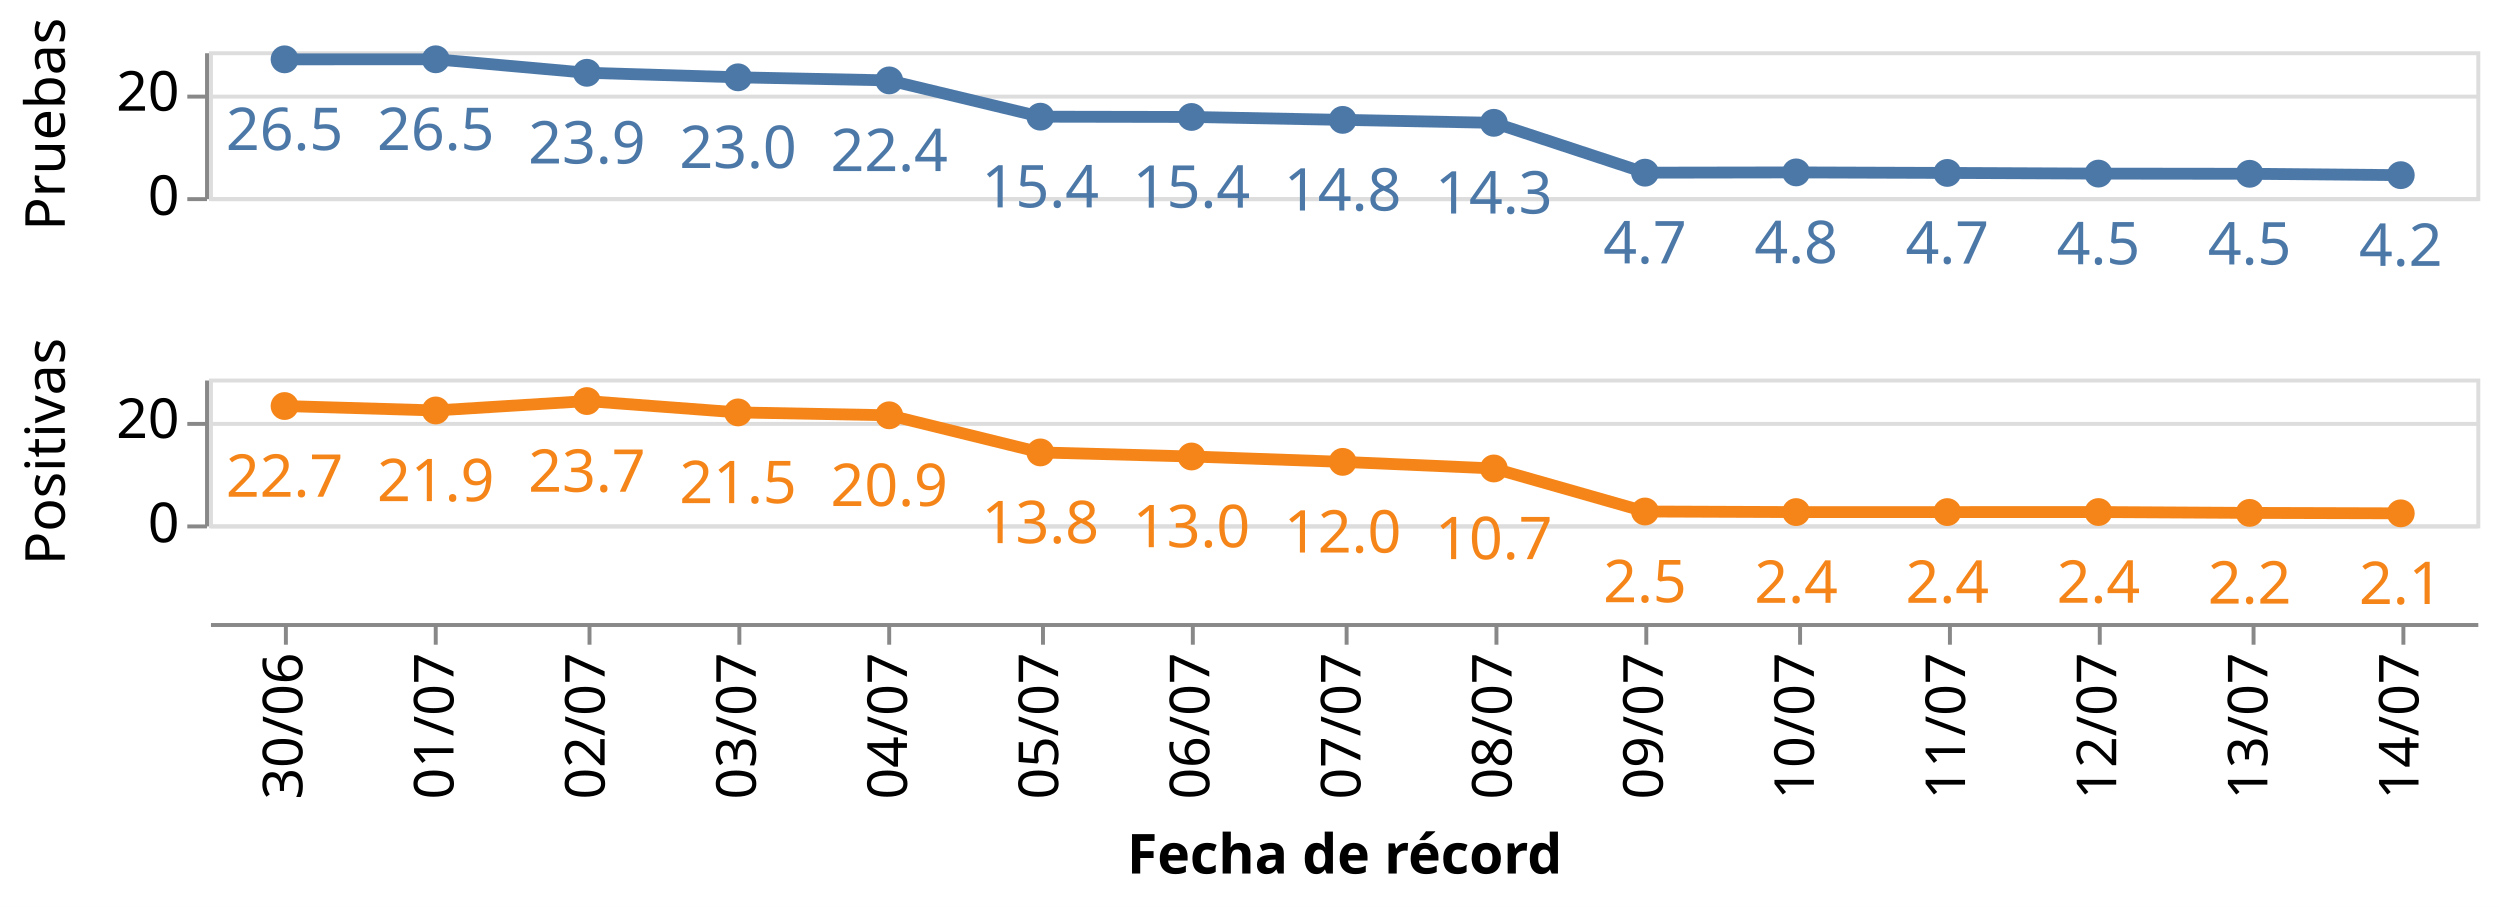
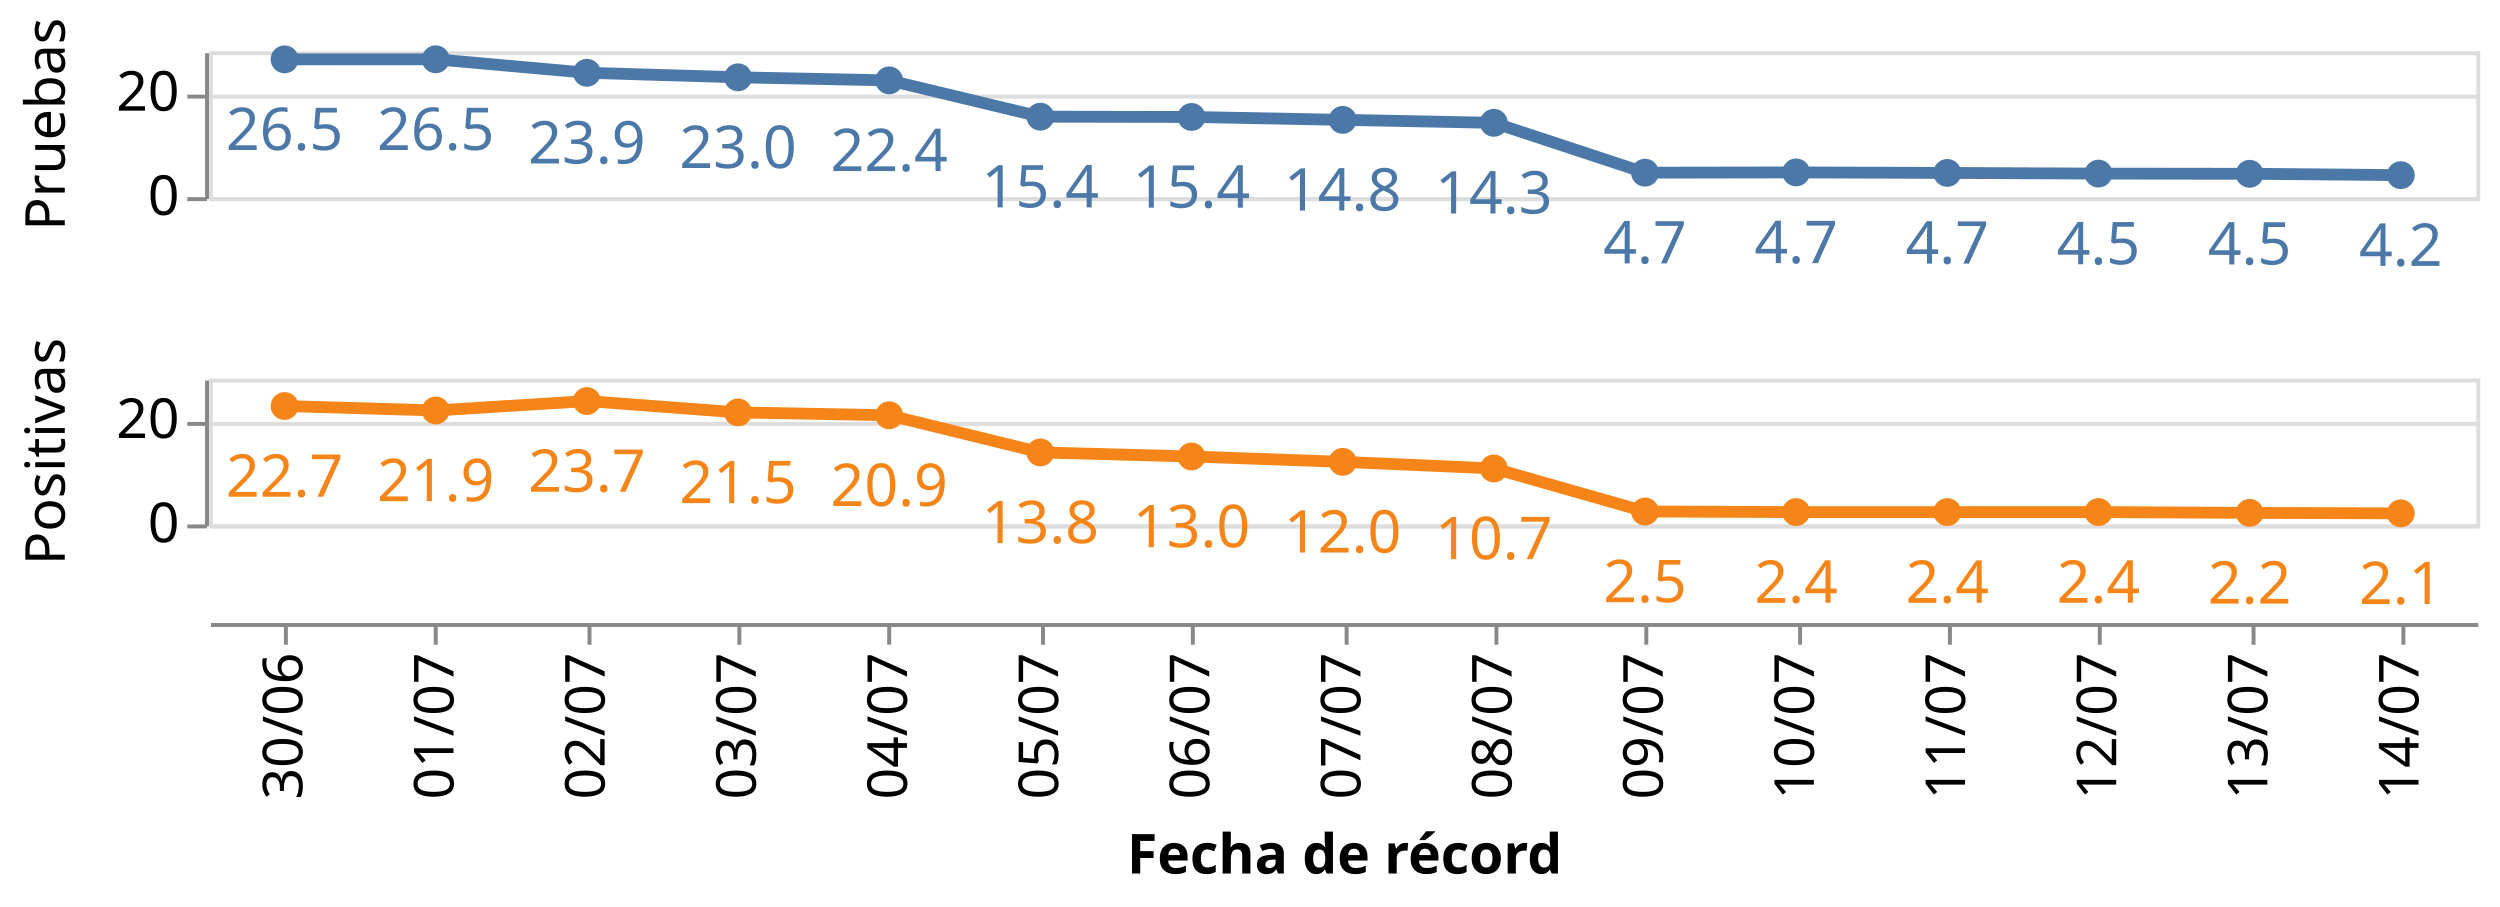
<svg xmlns="http://www.w3.org/2000/svg" class="marks" width="634" height="230" viewBox="0 0 634 230" version="1.1">
  <rect width="634" height="230" style="fill: white;" />
  <g transform="translate(53,13)">
    <g class="mark-group role-frame root">
      <g transform="translate(0,0)">
        <path class="background" d="M0,0h0v0h0Z" style="fill: none;" />
        <g>
          <g class="mark-group role-row-header row_header">
            <g transform="translate(-1,0)">
              <path class="background" d="M0,0h0v37h0Z" style="fill: none;" />
              <g>
                <g class="mark-group role-axis">
                  <g transform="translate(0.5,0.5)">
                    <path class="background" d="M0,0h0v0h0Z" style="pointer-events: none; fill: none;" />
                    <g>
                      <g class="mark-rule role-axis-tick" style="pointer-events: none;">
                        <line transform="translate(0,37)" x2="-5" y2="0" style="fill: none; stroke: #888; stroke-width: 1; opacity: 1;" />
                        <line transform="translate(0,11)" x2="-5" y2="0" style="fill: none; stroke: #888; stroke-width: 1; opacity: 1;" />
                      </g>
                      <g class="mark-text role-axis-label" style="pointer-events: none;">
                        <text text-anchor="end" transform="translate(-7,41)" style="font-family: sans-serif; font-size: 14px; fill: #000; opacity: 1;">0</text>
                        <text text-anchor="end" transform="translate(-7,14.57143)" style="font-family: sans-serif; font-size: 14px; fill: #000; opacity: 1;">20</text>
                      </g>
                      <g class="mark-rule role-axis-domain" style="pointer-events: none;">
                        <line transform="translate(0,37)" x2="0" y2="-37" style="fill: none; stroke: #888; stroke-width: 1; opacity: 1;" />
                      </g>
                    </g>
                    <path class="foreground" d="" style="pointer-events: none; display: none; fill: none;" />
                  </g>
                </g>
                <g class="mark-group role-title">
                  <g transform="translate(-46.57227,18.5)">
                    <path class="background" d="M0,0h0v0h0Z" style="pointer-events: none; fill: none;" />
                    <g>
                      <g class="mark-text role-title-text" style="pointer-events: none;">
                        <text text-anchor="middle" transform="translate(0,0) rotate(-90) translate(0,11)" style="font-family: sans-serif; font-size: 14px; fill: #000; opacity: 1;">Pruebas</text>
                      </g>
                    </g>
                    <path class="foreground" d="" style="pointer-events: none; display: none; fill: none;" />
                  </g>
                </g>
              </g>
              <path class="foreground" d="" style="display: none; fill: none;" />
            </g>
            <g transform="translate(-1,83)">
              <path class="background" d="M0,0h0v37h0Z" style="fill: none;" />
              <g>
                <g class="mark-group role-axis">
                  <g transform="translate(0.5,0.5)">
                    <path class="background" d="M0,0h0v0h0Z" style="pointer-events: none; fill: none;" />
                    <g>
                      <g class="mark-rule role-axis-tick" style="pointer-events: none;">
                        <line transform="translate(0,37)" x2="-5" y2="0" style="fill: none; stroke: #888; stroke-width: 1; opacity: 1;" />
                        <line transform="translate(0,11)" x2="-5" y2="0" style="fill: none; stroke: #888; stroke-width: 1; opacity: 1;" />
                      </g>
                      <g class="mark-text role-axis-label" style="pointer-events: none;">
                        <text text-anchor="end" transform="translate(-7,41)" style="font-family: sans-serif; font-size: 14px; fill: #000; opacity: 1;">0</text>
                        <text text-anchor="end" transform="translate(-7,14.57143)" style="font-family: sans-serif; font-size: 14px; fill: #000; opacity: 1;">20</text>
                      </g>
                      <g class="mark-rule role-axis-domain" style="pointer-events: none;">
                        <line transform="translate(0,37)" x2="0" y2="-37" style="fill: none; stroke: #888; stroke-width: 1; opacity: 1;" />
                      </g>
                    </g>
                    <path class="foreground" d="" style="pointer-events: none; display: none; fill: none;" />
                  </g>
                </g>
                <g class="mark-group role-title">
                  <g transform="translate(-46.57227,18.5)">
                    <path class="background" d="M0,0h0v0h0Z" style="pointer-events: none; fill: none;" />
                    <g>
                      <g class="mark-text role-title-text" style="pointer-events: none;">
                        <text text-anchor="middle" transform="translate(0,0) rotate(-90) translate(0,11)" style="font-family: sans-serif; font-size: 14px; fill: #000; opacity: 1;">Positivas</text>
                      </g>
                    </g>
                    <path class="foreground" d="" style="pointer-events: none; display: none; fill: none;" />
                  </g>
                </g>
              </g>
              <path class="foreground" d="" style="display: none; fill: none;" />
            </g>
          </g>
          <g class="mark-group role-column-footer column_footer">
            <g transform="translate(0,145)">
              <path class="background" d="M0,0h575v0h-575Z" style="fill: none;" />
              <g>
                <g class="mark-group role-axis">
                  <g transform="translate(0.5,0.5)">
                    <path class="background" d="M0,0h0v0h0Z" style="pointer-events: none; fill: none;" />
                    <g>
                      <g class="mark-rule role-axis-tick" style="pointer-events: none;">
                        <line transform="translate(19,0)" x2="0" y2="5" style="fill: none; stroke: #888; stroke-width: 1; opacity: 1;" />
                        <line transform="translate(57,0)" x2="0" y2="5" style="fill: none; stroke: #888; stroke-width: 1; opacity: 1;" />
                        <line transform="translate(96,0)" x2="0" y2="5" style="fill: none; stroke: #888; stroke-width: 1; opacity: 1;" />
                        <line transform="translate(134,0)" x2="0" y2="5" style="fill: none; stroke: #888; stroke-width: 1; opacity: 1;" />
                        <line transform="translate(172,0)" x2="0" y2="5" style="fill: none; stroke: #888; stroke-width: 1; opacity: 1;" />
                        <line transform="translate(211,0)" x2="0" y2="5" style="fill: none; stroke: #888; stroke-width: 1; opacity: 1;" />
                        <line transform="translate(249,0)" x2="0" y2="5" style="fill: none; stroke: #888; stroke-width: 1; opacity: 1;" />
                        <line transform="translate(288,0)" x2="0" y2="5" style="fill: none; stroke: #888; stroke-width: 1; opacity: 1;" />
                        <line transform="translate(326,0)" x2="0" y2="5" style="fill: none; stroke: #888; stroke-width: 1; opacity: 1;" />
                        <line transform="translate(364,0)" x2="0" y2="5" style="fill: none; stroke: #888; stroke-width: 1; opacity: 1;" />
                        <line transform="translate(403,0)" x2="0" y2="5" style="fill: none; stroke: #888; stroke-width: 1; opacity: 1;" />
                        <line transform="translate(441,0)" x2="0" y2="5" style="fill: none; stroke: #888; stroke-width: 1; opacity: 1;" />
                        <line transform="translate(479,0)" x2="0" y2="5" style="fill: none; stroke: #888; stroke-width: 1; opacity: 1;" />
                        <line transform="translate(518,0)" x2="0" y2="5" style="fill: none; stroke: #888; stroke-width: 1; opacity: 1;" />
                        <line transform="translate(556,0)" x2="0" y2="5" style="fill: none; stroke: #888; stroke-width: 1; opacity: 1;" />
                      </g>
                      <g class="mark-text role-axis-label" style="pointer-events: none;">
                        <text text-anchor="end" transform="translate(19.16667,7) rotate(270) translate(0,4)" style="font-family: sans-serif; font-size: 14px; fill: #000; opacity: 1;">30/06</text>
                        <text text-anchor="end" transform="translate(57.5,7) rotate(270) translate(0,4)" style="font-family: sans-serif; font-size: 14px; fill: #000; opacity: 1;">01/07</text>
                        <text text-anchor="end" transform="translate(95.83333,7) rotate(270) translate(0,4)" style="font-family: sans-serif; font-size: 14px; fill: #000; opacity: 1;">02/07</text>
                        <text text-anchor="end" transform="translate(134.1667,7) rotate(270) translate(0,4)" style="font-family: sans-serif; font-size: 14px; fill: #000; opacity: 1;">03/07</text>
                        <text text-anchor="end" transform="translate(172.5,7) rotate(270) translate(0,4)" style="font-family: sans-serif; font-size: 14px; fill: #000; opacity: 1;">04/07</text>
                        <text text-anchor="end" transform="translate(210.8333,7) rotate(270) translate(0,4)" style="font-family: sans-serif; font-size: 14px; fill: #000; opacity: 1;">05/07</text>
                        <text text-anchor="end" transform="translate(249.1667,7) rotate(270) translate(0,4)" style="font-family: sans-serif; font-size: 14px; fill: #000; opacity: 1;">06/07</text>
                        <text text-anchor="end" transform="translate(287.5,7) rotate(270) translate(0,4)" style="font-family: sans-serif; font-size: 14px; fill: #000; opacity: 1;">07/07</text>
                        <text text-anchor="end" transform="translate(325.8333,7) rotate(270) translate(0,4)" style="font-family: sans-serif; font-size: 14px; fill: #000; opacity: 1;">08/07</text>
                        <text text-anchor="end" transform="translate(364.1667,7) rotate(270) translate(0,4)" style="font-family: sans-serif; font-size: 14px; fill: #000; opacity: 1;">09/07</text>
                        <text text-anchor="end" transform="translate(402.5,7) rotate(270) translate(0,4)" style="font-family: sans-serif; font-size: 14px; fill: #000; opacity: 1;">10/07</text>
                        <text text-anchor="end" transform="translate(440.8333,7) rotate(270) translate(0,4)" style="font-family: sans-serif; font-size: 14px; fill: #000; opacity: 1;">11/07</text>
                        <text text-anchor="end" transform="translate(479.1667,7) rotate(270) translate(0,4)" style="font-family: sans-serif; font-size: 14px; fill: #000; opacity: 1;">12/07</text>
                        <text text-anchor="end" transform="translate(517.5,7) rotate(270) translate(0,4)" style="font-family: sans-serif; font-size: 14px; fill: #000; opacity: 1;">13/07</text>
                        <text text-anchor="end" transform="translate(555.8333,7) rotate(270) translate(0,4)" style="font-family: sans-serif; font-size: 14px; fill: #000; opacity: 1;">14/07</text>
                      </g>
                      <g class="mark-rule role-axis-domain" style="pointer-events: none;">
                        <line transform="translate(0,0)" x2="575" y2="0" style="fill: none; stroke: #888; stroke-width: 1; opacity: 1;" />
                      </g>
                      <g class="mark-text role-axis-title" style="pointer-events: none;">
                        <text text-anchor="middle" transform="translate(287.5,63.03418)" style="font-family: sans-serif; font-size: 14px; font-weight: bold; fill: #000; opacity: 1;">Fecha de récord</text>
                      </g>
                    </g>
                    <path class="foreground" d="" style="pointer-events: none; display: none; fill: none;" />
                  </g>
                </g>
              </g>
              <path class="foreground" d="" style="display: none; fill: none;" />
            </g>
          </g>
          <g class="mark-group role-scope cell">
            <g transform="translate(0,0)">
              <path class="background" d="M0.5,0.5h575v37h-575Z" style="fill: none; stroke: #ddd;" />
              <g>
                <g class="mark-group role-axis">
                  <g transform="translate(0.5,0.5)">
                    <path class="background" d="M0,0h0v0h0Z" style="pointer-events: none; fill: none;" />
                    <g>
                      <g class="mark-rule role-axis-grid" style="pointer-events: none;">
                        <line transform="translate(0,37)" x2="575" y2="0" style="fill: none; stroke: #ddd; stroke-width: 1; opacity: 1;" />
                        <line transform="translate(0,11)" x2="575" y2="0" style="fill: none; stroke: #ddd; stroke-width: 1; opacity: 1;" />
                      </g>
                    </g>
                    <path class="foreground" d="" style="pointer-events: none; display: none; fill: none;" />
                  </g>
                </g>
                <g class="mark-group role-scope child_layer_0_layer_0_pathgroup">
                  <g transform="translate(0,0)">
                    <path class="background" d="M0,0h575v37h-575Z" style="fill: none;" />
                    <g>
                      <g class="mark-line role-mark child_layer_0_layer_0_marks">
-                         <path d="M19.167,2.048L57.5,2.035L95.833,5.46L134.167,6.607L172.5,7.39L210.833,16.591L249.167,16.661L287.5,17.399L325.833,18.148L364.167,30.79L402.5,30.723L440.833,30.854L479.167,31.024L517.5,31.074L555.833,31.422" style="fill: none; stroke: #4c78a8; stroke-width: 3;" />
+                         <path d="M19.167,2.048L57.5,2.035L95.833,5.46L134.167,6.607L172.5,7.39L210.833,16.591L249.167,16.661L287.5,17.399L325.833,18.148L364.167,30.791L402.5,30.723L440.833,30.854L479.167,31.024L517.5,31.075L555.833,31.422" style="fill: none; stroke: #4c78a8; stroke-width: 3;" />
                      </g>
                    </g>
                    <path class="foreground" d="" style="display: none; fill: none;" />
                  </g>
                </g>
                <g class="mark-symbol role-mark child_layer_0_layer_1_marks">
                  <path transform="translate(555.8333,31.4216)" d="M3.536,0A3.536,3.536,0,1,1,-3.536,0A3.536,3.536,0,1,1,3.536,0" style="fill: #4c78a8; stroke-width: 2; opacity: 1;" />
-                   <path transform="translate(517.5,31.0743)" d="M3.536,0A3.536,3.536,0,1,1,-3.536,0A3.536,3.536,0,1,1,3.536,0" style="fill: #4c78a8; stroke-width: 2; opacity: 1;" />
-                   <path transform="translate(479.1667,31.02351)" d="M3.536,0A3.536,3.536,0,1,1,-3.536,0A3.536,3.536,0,1,1,3.536,0" style="fill: #4c78a8; stroke-width: 2; opacity: 1;" />
-                   <path transform="translate(440.8333,30.85385)" d="M3.536,0A3.536,3.536,0,1,1,-3.536,0A3.536,3.536,0,1,1,3.536,0" style="fill: #4c78a8; stroke-width: 2; opacity: 1;" />
-                   <path transform="translate(402.5,30.72288)" d="M3.536,0A3.536,3.536,0,1,1,-3.536,0A3.536,3.536,0,1,1,3.536,0" style="fill: #4c78a8; stroke-width: 2; opacity: 1;" />
-                   <path transform="translate(364.1667,30.79046)" d="M3.536,0A3.536,3.536,0,1,1,-3.536,0A3.536,3.536,0,1,1,3.536,0" style="fill: #4c78a8; stroke-width: 2; opacity: 1;" />
-                   <path transform="translate(325.8333,18.14833)" d="M3.536,0A3.536,3.536,0,1,1,-3.536,0A3.536,3.536,0,1,1,3.536,0" style="fill: #4c78a8; stroke-width: 2; opacity: 1;" />
-                   <path transform="translate(287.5,17.39935)" d="M3.536,0A3.536,3.536,0,1,1,-3.536,0A3.536,3.536,0,1,1,3.536,0" style="fill: #4c78a8; stroke-width: 2; opacity: 1;" />
+                   <path transform="translate(517.5,31.07467)" d="M3.536,0A3.536,3.536,0,1,1,-3.536,0A3.536,3.536,0,1,1,3.536,0" style="fill: #4c78a8; stroke-width: 2; opacity: 1;" />
+                   <path transform="translate(479.1667,31.02388)" d="M3.536,0A3.536,3.536,0,1,1,-3.536,0A3.536,3.536,0,1,1,3.536,0" style="fill: #4c78a8; stroke-width: 2; opacity: 1;" />
+                   <path transform="translate(440.8333,30.85423)" d="M3.536,0A3.536,3.536,0,1,1,-3.536,0A3.536,3.536,0,1,1,3.536,0" style="fill: #4c78a8; stroke-width: 2; opacity: 1;" />
+                   <path transform="translate(402.5,30.7233)" d="M3.536,0A3.536,3.536,0,1,1,-3.536,0A3.536,3.536,0,1,1,3.536,0" style="fill: #4c78a8; stroke-width: 2; opacity: 1;" />
+                   <path transform="translate(364.1667,30.79083)" d="M3.536,0A3.536,3.536,0,1,1,-3.536,0A3.536,3.536,0,1,1,3.536,0" style="fill: #4c78a8; stroke-width: 2; opacity: 1;" />
+                   <path transform="translate(325.8333,18.14827)" d="M3.536,0A3.536,3.536,0,1,1,-3.536,0A3.536,3.536,0,1,1,3.536,0" style="fill: #4c78a8; stroke-width: 2; opacity: 1;" />
+                   <path transform="translate(287.5,17.39927)" d="M3.536,0A3.536,3.536,0,1,1,-3.536,0A3.536,3.536,0,1,1,3.536,0" style="fill: #4c78a8; stroke-width: 2; opacity: 1;" />
                  <path transform="translate(249.1667,16.66099)" d="M3.536,0A3.536,3.536,0,1,1,-3.536,0A3.536,3.536,0,1,1,3.536,0" style="fill: #4c78a8; stroke-width: 2; opacity: 1;" />
                  <path transform="translate(210.8333,16.59055)" d="M3.536,0A3.536,3.536,0,1,1,-3.536,0A3.536,3.536,0,1,1,3.536,0" style="fill: #4c78a8; stroke-width: 2; opacity: 1;" />
                  <path transform="translate(172.5,7.390184)" d="M3.536,0A3.536,3.536,0,1,1,-3.536,0A3.536,3.536,0,1,1,3.536,0" style="fill: #4c78a8; stroke-width: 2; opacity: 1;" />
                  <path transform="translate(134.1667,6.607478)" d="M3.536,0A3.536,3.536,0,1,1,-3.536,0A3.536,3.536,0,1,1,3.536,0" style="fill: #4c78a8; stroke-width: 2; opacity: 1;" />
                  <path transform="translate(95.83333,5.459704)" d="M3.536,0A3.536,3.536,0,1,1,-3.536,0A3.536,3.536,0,1,1,3.536,0" style="fill: #4c78a8; stroke-width: 2; opacity: 1;" />
                  <path transform="translate(57.5,2.035385)" d="M3.536,0A3.536,3.536,0,1,1,-3.536,0A3.536,3.536,0,1,1,3.536,0" style="fill: #4c78a8; stroke-width: 2; opacity: 1;" />
                  <path transform="translate(19.16667,2.047619)" d="M3.536,0A3.536,3.536,0,1,1,-3.536,0A3.536,3.536,0,1,1,3.536,0" style="fill: #4c78a8; stroke-width: 2; opacity: 1;" />
                </g>
                <g class="mark-text role-mark child_layer_1_marks">
                  <text text-anchor="middle" transform="translate(555.8333,54.4216)" style="font-family: sans-serif; font-size: 15px; fill: #4c78a8;">4.2</text>
-                   <text text-anchor="middle" transform="translate(517.5,54.0743)" style="font-family: sans-serif; font-size: 15px; fill: #4c78a8;">4.5</text>
-                   <text text-anchor="middle" transform="translate(479.1667,54.02351)" style="font-family: sans-serif; font-size: 15px; fill: #4c78a8;">4.5</text>
-                   <text text-anchor="middle" transform="translate(440.8333,53.85385)" style="font-family: sans-serif; font-size: 15px; fill: #4c78a8;">4.7</text>
-                   <text text-anchor="middle" transform="translate(402.5,53.72288)" style="font-family: sans-serif; font-size: 15px; fill: #4c78a8;">4.8</text>
-                   <text text-anchor="middle" transform="translate(364.1667,53.79046)" style="font-family: sans-serif; font-size: 15px; fill: #4c78a8;">4.7</text>
-                   <text text-anchor="middle" transform="translate(325.8333,41.14833)" style="font-family: sans-serif; font-size: 15px; fill: #4c78a8;">14.3</text>
-                   <text text-anchor="middle" transform="translate(287.5,40.39935)" style="font-family: sans-serif; font-size: 15px; fill: #4c78a8;">14.8</text>
+                   <text text-anchor="middle" transform="translate(517.5,54.07467)" style="font-family: sans-serif; font-size: 15px; fill: #4c78a8;">4.5</text>
+                   <text text-anchor="middle" transform="translate(479.1667,54.02388)" style="font-family: sans-serif; font-size: 15px; fill: #4c78a8;">4.5</text>
+                   <text text-anchor="middle" transform="translate(440.8333,53.85423)" style="font-family: sans-serif; font-size: 15px; fill: #4c78a8;">4.7</text>
+                   <text text-anchor="middle" transform="translate(402.5,53.7233)" style="font-family: sans-serif; font-size: 15px; fill: #4c78a8;">4.7</text>
+                   <text text-anchor="middle" transform="translate(364.1667,53.79083)" style="font-family: sans-serif; font-size: 15px; fill: #4c78a8;">4.7</text>
+                   <text text-anchor="middle" transform="translate(325.8333,41.14827)" style="font-family: sans-serif; font-size: 15px; fill: #4c78a8;">14.3</text>
+                   <text text-anchor="middle" transform="translate(287.5,40.39927)" style="font-family: sans-serif; font-size: 15px; fill: #4c78a8;">14.8</text>
                  <text text-anchor="middle" transform="translate(249.1667,39.66099)" style="font-family: sans-serif; font-size: 15px; fill: #4c78a8;">15.4</text>
                  <text text-anchor="middle" transform="translate(210.8333,39.59055)" style="font-family: sans-serif; font-size: 15px; fill: #4c78a8;">15.4</text>
                  <text text-anchor="middle" transform="translate(172.5,30.39018)" style="font-family: sans-serif; font-size: 15px; fill: #4c78a8;">22.4</text>
                  <text text-anchor="middle" transform="translate(134.1667,29.60748)" style="font-family: sans-serif; font-size: 15px; fill: #4c78a8;">23.0</text>
                  <text text-anchor="middle" transform="translate(95.83333,28.4597)" style="font-family: sans-serif; font-size: 15px; fill: #4c78a8;">23.9</text>
                  <text text-anchor="middle" transform="translate(57.5,25.03539)" style="font-family: sans-serif; font-size: 15px; fill: #4c78a8;">26.5</text>
                  <text text-anchor="middle" transform="translate(19.16667,25.04762)" style="font-family: sans-serif; font-size: 15px; fill: #4c78a8;">26.5</text>
                </g>
              </g>
              <path class="foreground" d="" style="display: none; fill: none;" />
            </g>
            <g transform="translate(0,83)">
              <path class="background" d="M0.5,0.5h575v37h-575Z" style="fill: none; stroke: #ddd;" />
              <g>
                <g class="mark-group role-axis">
                  <g transform="translate(0.5,0.5)">
                    <path class="background" d="M0,0h0v0h0Z" style="pointer-events: none; fill: none;" />
                    <g>
                      <g class="mark-rule role-axis-grid" style="pointer-events: none;">
                        <line transform="translate(0,37)" x2="575" y2="0" style="fill: none; stroke: #ddd; stroke-width: 1; opacity: 1;" />
                        <line transform="translate(0,11)" x2="575" y2="0" style="fill: none; stroke: #ddd; stroke-width: 1; opacity: 1;" />
                      </g>
                    </g>
                    <path class="foreground" d="" style="pointer-events: none; display: none; fill: none;" />
                  </g>
                </g>
                <g class="mark-group role-scope child_layer_0_layer_0_pathgroup">
                  <g transform="translate(0,0)">
                    <path class="background" d="M0,0h575v37h-575Z" style="fill: none;" />
                    <g>
                      <g class="mark-line role-mark child_layer_0_layer_0_marks">
                        <path d="M19.167,6.97L57.5,8.092L95.833,5.709L134.167,8.589L172.5,9.317L210.833,18.736L249.167,19.767L287.5,21.13L325.833,22.803L364.167,33.716L402.5,33.865L440.833,33.865L479.167,33.856L517.5,34.07L555.833,34.182" style="fill: none; stroke: #f58518; stroke-width: 3;" />
                      </g>
                    </g>
                    <path class="foreground" d="" style="display: none; fill: none;" />
                  </g>
                </g>
                <g class="mark-symbol role-mark child_layer_0_layer_1_marks">
                  <path transform="translate(555.8333,34.18241)" d="M3.536,0A3.536,3.536,0,1,1,-3.536,0A3.536,3.536,0,1,1,3.536,0" style="fill: #f58518; stroke-width: 2; opacity: 1;" />
                  <path transform="translate(517.5,34.06997)" d="M3.536,0A3.536,3.536,0,1,1,-3.536,0A3.536,3.536,0,1,1,3.536,0" style="fill: #f58518; stroke-width: 2; opacity: 1;" />
                  <path transform="translate(479.1667,33.85571)" d="M3.536,0A3.536,3.536,0,1,1,-3.536,0A3.536,3.536,0,1,1,3.536,0" style="fill: #f58518; stroke-width: 2; opacity: 1;" />
                  <path transform="translate(440.8333,33.86525)" d="M3.536,0A3.536,3.536,0,1,1,-3.536,0A3.536,3.536,0,1,1,3.536,0" style="fill: #f58518; stroke-width: 2; opacity: 1;" />
                  <path transform="translate(402.5,33.86541)" d="M3.536,0A3.536,3.536,0,1,1,-3.536,0A3.536,3.536,0,1,1,3.536,0" style="fill: #f58518; stroke-width: 2; opacity: 1;" />
                  <path transform="translate(364.1667,33.71564)" d="M3.536,0A3.536,3.536,0,1,1,-3.536,0A3.536,3.536,0,1,1,3.536,0" style="fill: #f58518; stroke-width: 2; opacity: 1;" />
                  <path transform="translate(325.8333,22.80296)" d="M3.536,0A3.536,3.536,0,1,1,-3.536,0A3.536,3.536,0,1,1,3.536,0" style="fill: #f58518; stroke-width: 2; opacity: 1;" />
                  <path transform="translate(287.5,21.12972)" d="M3.536,0A3.536,3.536,0,1,1,-3.536,0A3.536,3.536,0,1,1,3.536,0" style="fill: #f58518; stroke-width: 2; opacity: 1;" />
                  <path transform="translate(249.1667,19.76723)" d="M3.536,0A3.536,3.536,0,1,1,-3.536,0A3.536,3.536,0,1,1,3.536,0" style="fill: #f58518; stroke-width: 2; opacity: 1;" />
                  <path transform="translate(210.8333,18.73611)" d="M3.536,0A3.536,3.536,0,1,1,-3.536,0A3.536,3.536,0,1,1,3.536,0" style="fill: #f58518; stroke-width: 2; opacity: 1;" />
                  <path transform="translate(172.5,9.317343)" d="M3.536,0A3.536,3.536,0,1,1,-3.536,0A3.536,3.536,0,1,1,3.536,0" style="fill: #f58518; stroke-width: 2; opacity: 1;" />
                  <path transform="translate(134.1667,8.588515)" d="M3.536,0A3.536,3.536,0,1,1,-3.536,0A3.536,3.536,0,1,1,3.536,0" style="fill: #f58518; stroke-width: 2; opacity: 1;" />
                  <path transform="translate(95.83333,5.708503)" d="M3.536,0A3.536,3.536,0,1,1,-3.536,0A3.536,3.536,0,1,1,3.536,0" style="fill: #f58518; stroke-width: 2; opacity: 1;" />
                  <path transform="translate(57.5,8.092362)" d="M3.536,0A3.536,3.536,0,1,1,-3.536,0A3.536,3.536,0,1,1,3.536,0" style="fill: #f58518; stroke-width: 2; opacity: 1;" />
                  <path transform="translate(19.16667,6.970007)" d="M3.536,0A3.536,3.536,0,1,1,-3.536,0A3.536,3.536,0,1,1,3.536,0" style="fill: #f58518; stroke-width: 2; opacity: 1;" />
                </g>
                <g class="mark-text role-mark child_layer_1_marks">
                  <text text-anchor="middle" transform="translate(555.8333,57.18241)" style="font-family: sans-serif; font-size: 15px; fill: #f58518;">2.1</text>
                  <text text-anchor="middle" transform="translate(517.5,57.06997)" style="font-family: sans-serif; font-size: 15px; fill: #f58518;">2.2</text>
                  <text text-anchor="middle" transform="translate(479.1667,56.85571)" style="font-family: sans-serif; font-size: 15px; fill: #f58518;">2.4</text>
                  <text text-anchor="middle" transform="translate(440.8333,56.86525)" style="font-family: sans-serif; font-size: 15px; fill: #f58518;">2.4</text>
                  <text text-anchor="middle" transform="translate(402.5,56.86541)" style="font-family: sans-serif; font-size: 15px; fill: #f58518;">2.4</text>
                  <text text-anchor="middle" transform="translate(364.1667,56.71564)" style="font-family: sans-serif; font-size: 15px; fill: #f58518;">2.5</text>
                  <text text-anchor="middle" transform="translate(325.8333,45.80296)" style="font-family: sans-serif; font-size: 15px; fill: #f58518;">10.7</text>
                  <text text-anchor="middle" transform="translate(287.5,44.12972)" style="font-family: sans-serif; font-size: 15px; fill: #f58518;">12.0</text>
                  <text text-anchor="middle" transform="translate(249.1667,42.76723)" style="font-family: sans-serif; font-size: 15px; fill: #f58518;">13.0</text>
                  <text text-anchor="middle" transform="translate(210.8333,41.73611)" style="font-family: sans-serif; font-size: 15px; fill: #f58518;">13.8</text>
                  <text text-anchor="middle" transform="translate(172.5,32.31734)" style="font-family: sans-serif; font-size: 15px; fill: #f58518;">20.9</text>
                  <text text-anchor="middle" transform="translate(134.1667,31.58851)" style="font-family: sans-serif; font-size: 15px; fill: #f58518;">21.5</text>
                  <text text-anchor="middle" transform="translate(95.83333,28.7085)" style="font-family: sans-serif; font-size: 15px; fill: #f58518;">23.7</text>
                  <text text-anchor="middle" transform="translate(57.5,31.09236)" style="font-family: sans-serif; font-size: 15px; fill: #f58518;">21.9</text>
                  <text text-anchor="middle" transform="translate(19.16667,29.97001)" style="font-family: sans-serif; font-size: 15px; fill: #f58518;">22.7</text>
                </g>
              </g>
              <path class="foreground" d="" style="display: none; fill: none;" />
            </g>
          </g>
        </g>
        <path class="foreground" d="" style="display: none; fill: none;" />
      </g>
    </g>
  </g>
</svg>
